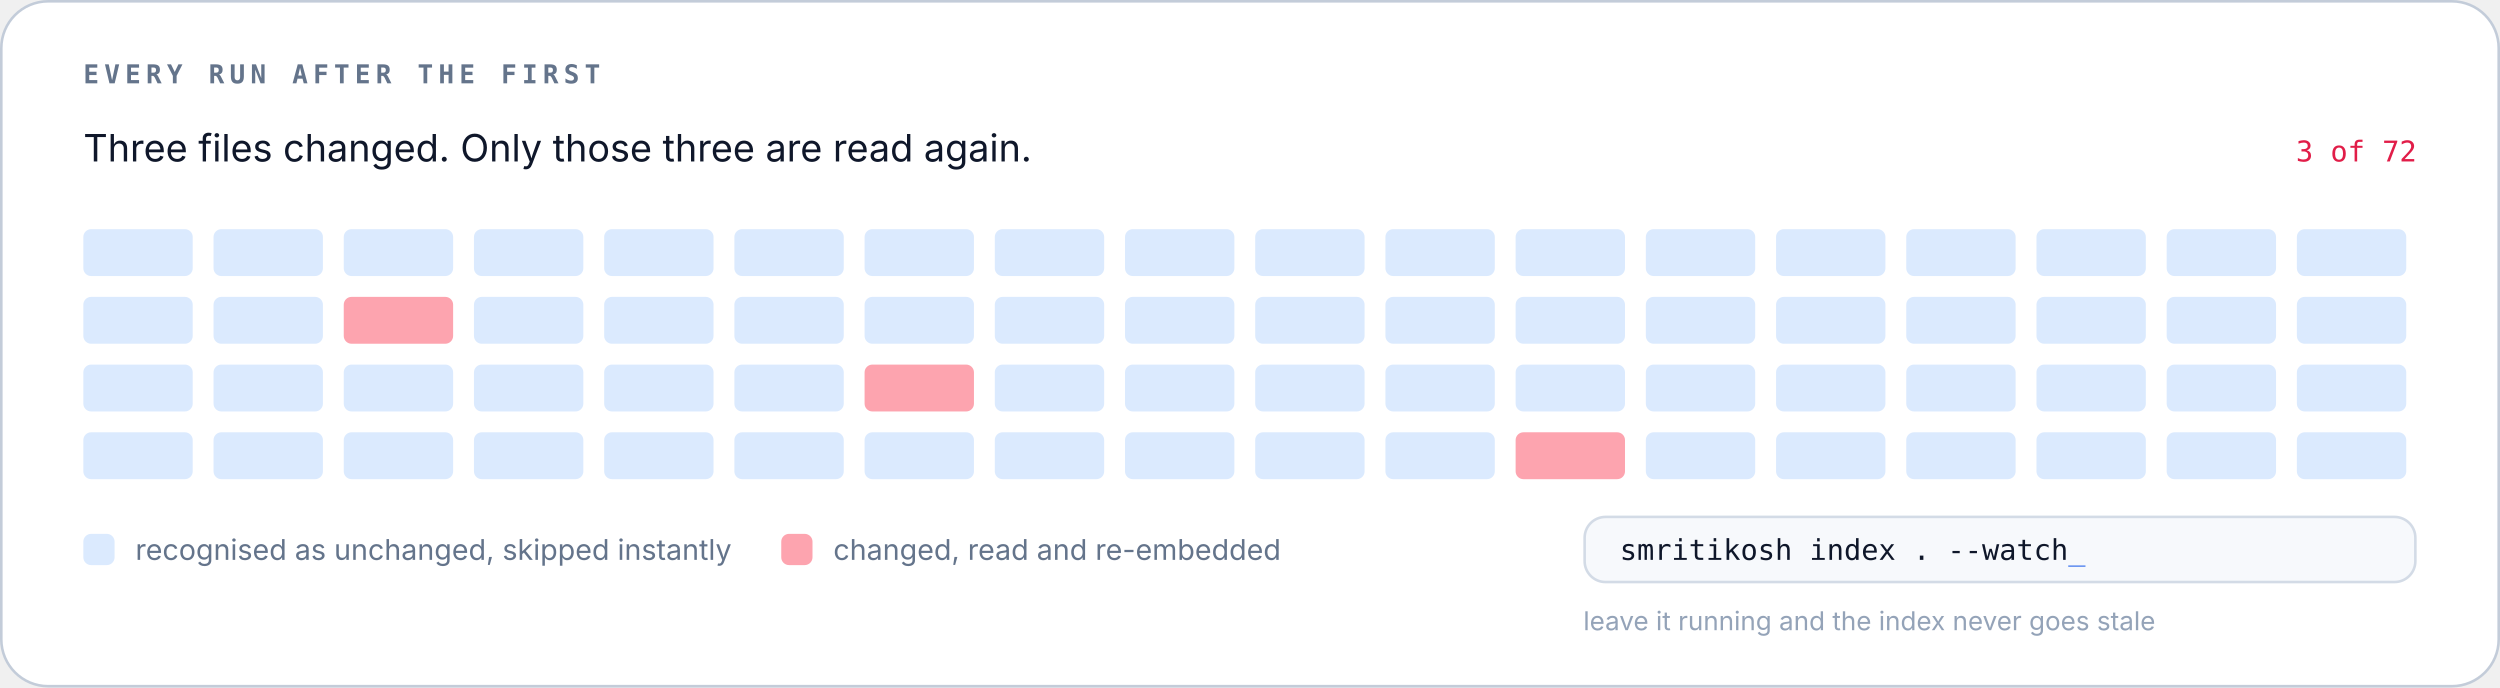
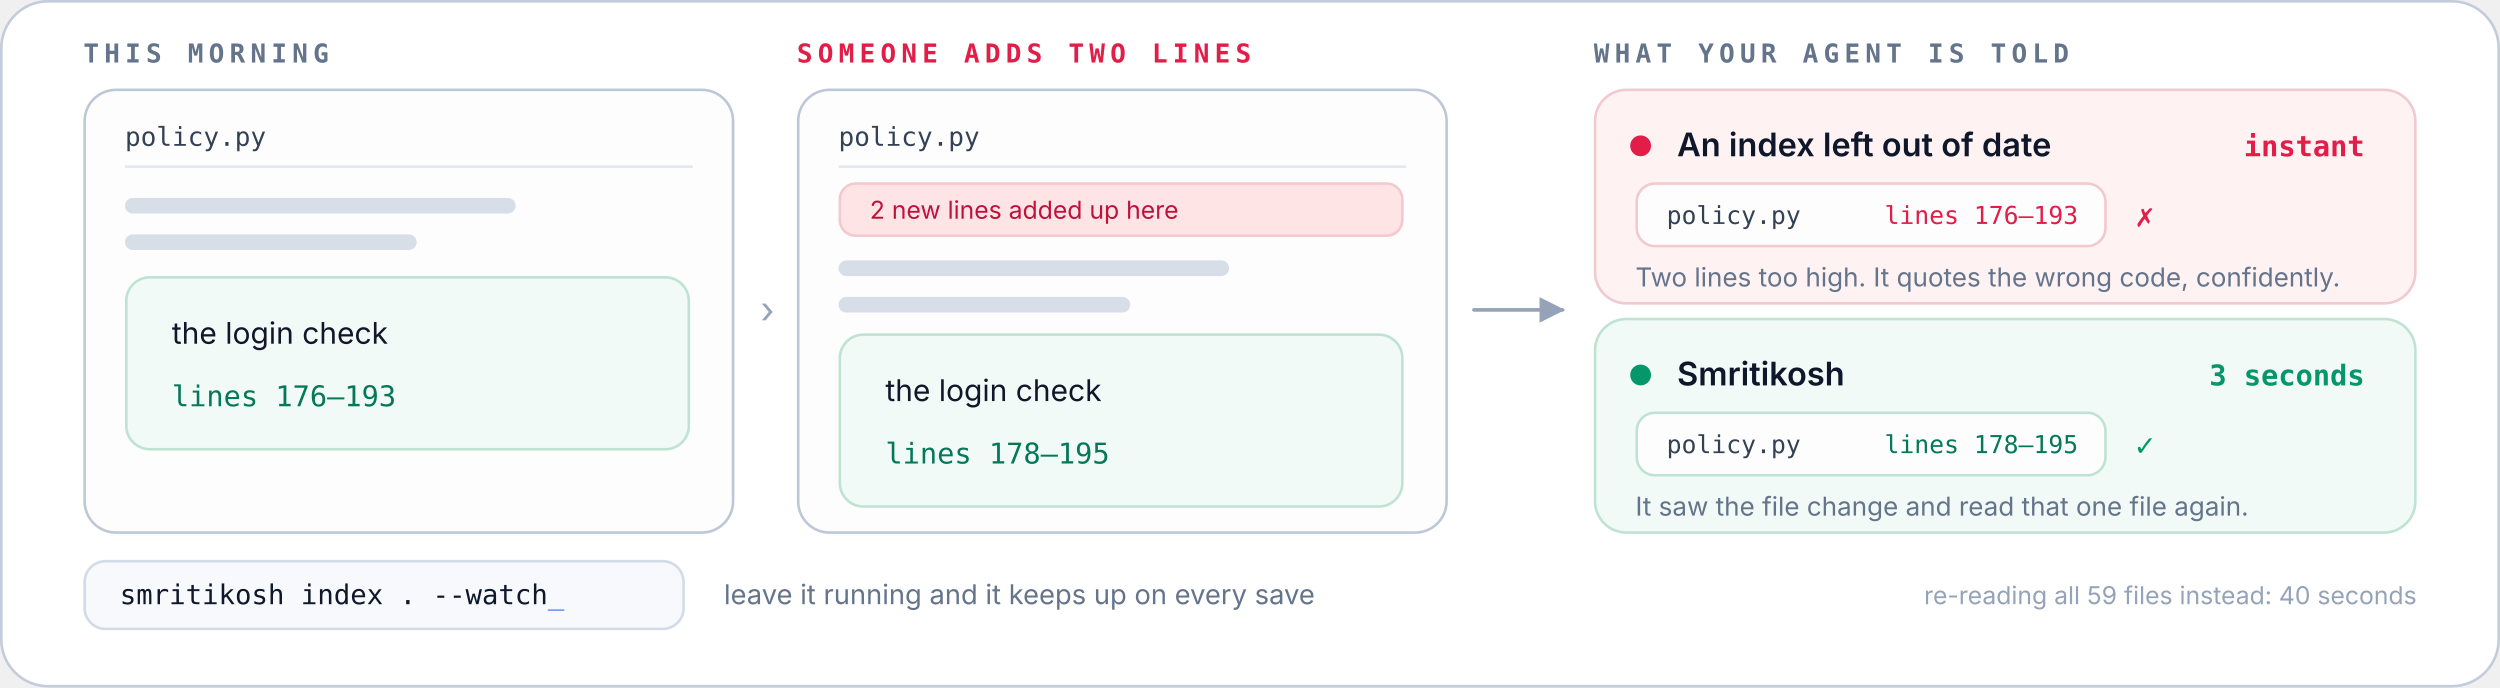
- <svg xmlns="http://www.w3.org/2000/svg" viewBox="0 0 960 264" width="960" height="264" role="img" aria-label="A grid of 72 files after a re-index. Three of them changed and are read again; the other 69 are recognised as unchanged and skipped instantly, with their existing vectors reused. Keywords: incremental indexing, delta processing, SHA-256 file skipping, chunk memoization, watch mode.">
+ <svg xmlns="http://www.w3.org/2000/svg" viewBox="0 0 960 264" width="960" height="264" role="img" aria-label="Why an index has to keep up. Before: in the file policy.py, the login check sits at lines 176 to 193. Then someone adds two new lines near the top of that file, and everything below them moves down, so the login check now sits at lines 178 to 195. An index that was not updated still answers lines 176 to 193: that answer is instant, it is two lines too high, and it quotes the wrong code. Smritikosh notices the file changed, reads that one file again in 3 seconds, and answers lines 178 to 195. Leave smritikosh index with the watch flag running and it keeps up on every save; re-reading all 59 files in the project instead would take 40 seconds. Keywords: stale index, line numbers moved, exact citations, incremental update, watch mode, always fresh.">
  <defs>
+     <marker id="pl-arrow" viewBox="0 0 10 10" refX="9" refY="5" markerWidth="7" markerHeight="7" orient="auto">
+       <path d="M0 0 L10 5 L0 10 z" fill="#94A3B8" />
+     </marker>
    <style>
      .sans{font-family:Inter,-apple-system,BlinkMacSystemFont,"Segoe UI",Roboto,Helvetica,Arial,sans-serif}
      .mono{font-family:"JetBrains Mono",ui-monospace,SFMono-Regular,Menlo,Consolas,monospace}
      .cap{font-size:10px;letter-spacing:.2em;font-weight:700}
      .ink{fill:#0F172A}
      .mut{fill:#64748B}
      .faint{fill:#94A3B8}

-       .changed { animation: sk-changed 2.2s ease-in-out infinite; }
-       @keyframes sk-changed { 0%,100% { opacity:1 } 50% { opacity:.38 } }
+       .drop { animation: pl-drop 4.4s ease-in-out infinite; }
+       @keyframes pl-drop { 0%,20% { transform:translateY(-24px) } 38%,100% { transform:translateY(0) } }

-       .type { animation: sk-type 5s steps(1,end) infinite; }
-       @keyframes sk-type { 0%,48% { opacity:1 } 50%,98% { opacity:0 } 100% { opacity:1 } }
+       .show { animation: pl-show 4.4s ease-in-out infinite; }
+       @keyframes pl-show { 0%,22% { opacity:0 } 42%,100% { opacity:1 } }
+ 
+       .late { animation: pl-late 4.4s ease-in-out infinite; }
+       @keyframes pl-late { 0%,48% { opacity:.25 } 60%,100% { opacity:1 } }
+ 
+       .type { animation: pl-type 1.1s steps(1,end) infinite; }
+       @keyframes pl-type { 0%,50% { opacity:1 } 51%,100% { opacity:0 } }

      @media (prefers-reduced-motion: reduce) {
-         .changed,.type { animation:none }
+         .drop,.show,.late,.type { animation:none; opacity:1; transform:none }
      }
    </style>
  </defs>
  <rect x="0.5" y="0.5" width="959" height="263" rx="18" fill="#FFFFFF" stroke="#C3CCD9" />
-   <text class="mono cap" x="32" y="32" fill="#64748B">EVERY RUN AFTER THE FIRST</text>
-   <text class="sans ink" x="32" y="62" font-size="14.5">Three files changed. Only those three are read again.</text>
-   <text class="mono" x="928" y="62" font-size="11" fill="#E11D48" text-anchor="end">3 of 72</text>
-   <g fill="#DBEAFE">
-     <rect x="32" y="88" width="42" height="18" rx="3" />
-     <rect x="82" y="88" width="42" height="18" rx="3" />
-     <rect x="132" y="88" width="42" height="18" rx="3" />
-     <rect x="182" y="88" width="42" height="18" rx="3" />
-     <rect x="232" y="88" width="42" height="18" rx="3" />
-     <rect x="282" y="88" width="42" height="18" rx="3" />
-     <rect x="332" y="88" width="42" height="18" rx="3" />
-     <rect x="382" y="88" width="42" height="18" rx="3" />
-     <rect x="432" y="88" width="42" height="18" rx="3" />
-     <rect x="482" y="88" width="42" height="18" rx="3" />
-     <rect x="532" y="88" width="42" height="18" rx="3" />
-     <rect x="582" y="88" width="42" height="18" rx="3" />
-     <rect x="632" y="88" width="42" height="18" rx="3" />
-     <rect x="682" y="88" width="42" height="18" rx="3" />
-     <rect x="732" y="88" width="42" height="18" rx="3" />
-     <rect x="782" y="88" width="42" height="18" rx="3" />
-     <rect x="832" y="88" width="42" height="18" rx="3" />
-     <rect x="882" y="88" width="42" height="18" rx="3" />
-     <rect x="32" y="114" width="42" height="18" rx="3" />
-     <rect x="82" y="114" width="42" height="18" rx="3" />
-     <rect class="changed" fill="#FDA4AF" x="132" y="114" width="42" height="18" rx="3" />
-     <rect x="182" y="114" width="42" height="18" rx="3" />
-     <rect x="232" y="114" width="42" height="18" rx="3" />
-     <rect x="282" y="114" width="42" height="18" rx="3" />
-     <rect x="332" y="114" width="42" height="18" rx="3" />
-     <rect x="382" y="114" width="42" height="18" rx="3" />
-     <rect x="432" y="114" width="42" height="18" rx="3" />
-     <rect x="482" y="114" width="42" height="18" rx="3" />
-     <rect x="532" y="114" width="42" height="18" rx="3" />
-     <rect x="582" y="114" width="42" height="18" rx="3" />
-     <rect x="632" y="114" width="42" height="18" rx="3" />
-     <rect x="682" y="114" width="42" height="18" rx="3" />
-     <rect x="732" y="114" width="42" height="18" rx="3" />
-     <rect x="782" y="114" width="42" height="18" rx="3" />
-     <rect x="832" y="114" width="42" height="18" rx="3" />
-     <rect x="882" y="114" width="42" height="18" rx="3" />
-     <rect x="32" y="140" width="42" height="18" rx="3" />
-     <rect x="82" y="140" width="42" height="18" rx="3" />
-     <rect x="132" y="140" width="42" height="18" rx="3" />
-     <rect x="182" y="140" width="42" height="18" rx="3" />
-     <rect x="232" y="140" width="42" height="18" rx="3" />
-     <rect x="282" y="140" width="42" height="18" rx="3" />
-     <rect class="changed" fill="#FDA4AF" x="332" y="140" width="42" height="18" rx="3" style="animation-delay:.45s" />
-     <rect x="382" y="140" width="42" height="18" rx="3" />
-     <rect x="432" y="140" width="42" height="18" rx="3" />
-     <rect x="482" y="140" width="42" height="18" rx="3" />
-     <rect x="532" y="140" width="42" height="18" rx="3" />
-     <rect x="582" y="140" width="42" height="18" rx="3" />
-     <rect x="632" y="140" width="42" height="18" rx="3" />
-     <rect x="682" y="140" width="42" height="18" rx="3" />
-     <rect x="732" y="140" width="42" height="18" rx="3" />
-     <rect x="782" y="140" width="42" height="18" rx="3" />
-     <rect x="832" y="140" width="42" height="18" rx="3" />
-     <rect x="882" y="140" width="42" height="18" rx="3" />
-     <rect x="32" y="166" width="42" height="18" rx="3" />
-     <rect x="82" y="166" width="42" height="18" rx="3" />
-     <rect x="132" y="166" width="42" height="18" rx="3" />
-     <rect x="182" y="166" width="42" height="18" rx="3" />
-     <rect x="232" y="166" width="42" height="18" rx="3" />
-     <rect x="282" y="166" width="42" height="18" rx="3" />
-     <rect x="332" y="166" width="42" height="18" rx="3" />
-     <rect x="382" y="166" width="42" height="18" rx="3" />
-     <rect x="432" y="166" width="42" height="18" rx="3" />
-     <rect x="482" y="166" width="42" height="18" rx="3" />
-     <rect x="532" y="166" width="42" height="18" rx="3" />
-     <rect class="changed" fill="#FDA4AF" x="582" y="166" width="42" height="18" rx="3" style="animation-delay:.9s" />
-     <rect x="632" y="166" width="42" height="18" rx="3" />
-     <rect x="682" y="166" width="42" height="18" rx="3" />
-     <rect x="732" y="166" width="42" height="18" rx="3" />
-     <rect x="782" y="166" width="42" height="18" rx="3" />
-     <rect x="832" y="166" width="42" height="18" rx="3" />
-     <rect x="882" y="166" width="42" height="18" rx="3" />
+   <g class="mono cap">
+     <text x="32" y="24" fill="#64748B">THIS MORNING</text>
+     <text x="306" y="24" fill="#E11D48">SOMEONE ADDS TWO LINES</text>
+     <text x="612" y="24" fill="#64748B">WHAT YOUR AGENT IS TOLD</text>
  </g>
-   <rect x="32" y="205" width="12" height="12" rx="3" fill="#DBEAFE" />
-   <text class="sans mut" x="52" y="215" font-size="11">recognised as unchanged, skipped instantly</text>
-   <rect x="300" y="205" width="12" height="12" rx="3" fill="#FDA4AF" />
-   <text class="sans mut" x="320" y="215" font-size="11">changed, read and re-embedded</text>
-   <rect x="608.5" y="198.5" width="319" height="25" rx="8" fill="#F7F9FC" stroke="#D3DBE6" />
-   <text class="mono ink" x="622" y="215" font-size="11">smritikosh index . --watch<tspan class="type" fill="#2563EB">_</tspan>
+   <rect x="32.5" y="34.5" width="249" height="170" rx="12" fill="#FDFDFD" stroke="#BDC7D7" />
+   <text class="mono" x="48" y="56" font-size="10" fill="#334155">policy.py</text>
+   <line x1="48" y1="64" x2="266" y2="64" stroke="#E2E8F0" />
+   <g fill="#D7DEE8">
+     <rect x="48" y="76" width="150" height="6" rx="3" />
+     <rect x="48" y="90" width="112" height="6" rx="3" />
+   </g>
+   <rect x="48.5" y="106.5" width="216" height="66" rx="9" fill="#F1FAF6" stroke="#BFE3D3" />
+   <text class="sans ink" x="66" y="132" font-size="11.5">the login check</text>
+   <text class="mono" x="66" y="156" font-size="11" fill="#047857">lines 176–193</text>
+   <text class="sans faint" x="292" y="124" font-size="14">›</text>
+   <rect x="306.5" y="34.5" width="249" height="170" rx="12" fill="#FDFDFD" stroke="#BDC7D7" />
+   <text class="mono" x="322" y="56" font-size="10" fill="#334155">policy.py</text>
+   <line x1="322" y1="64" x2="540" y2="64" stroke="#E2E8F0" />
+   <rect x="322.5" y="70.5" width="216" height="20" rx="6" fill="#FFE4E6" stroke="#F2C9CF" />
+   <text class="sans" x="334" y="84" font-size="9.5" fill="#BE123C">2 new lines added up here</text>
+   <g class="drop">
+     <g fill="#D7DEE8">
+       <rect x="322" y="100" width="150" height="6" rx="3" />
+       <rect x="322" y="114" width="112" height="6" rx="3" />
+     </g>
+     <rect x="322.5" y="128.5" width="216" height="66" rx="9" fill="#F1FAF6" stroke="#BFE3D3" />
+     <text class="sans ink" x="340" y="154" font-size="11.5">the login check</text>
+     <text class="mono" x="340" y="178" font-size="11" fill="#047857">lines 178–195</text>
+   </g>
+   <path d="M566 119 H 600" fill="none" stroke="#94A3B8" stroke-width="1.4" stroke-linecap="round" marker-end="url(#pl-arrow)" />
+   <rect x="612.5" y="34.5" width="315" height="82" rx="12" fill="#FEF2F3" stroke="#F2C9CF" />
+   <circle cx="630" cy="56" r="4" fill="#E11D48" />
+   <text class="sans ink" x="644" y="60" font-size="12.5" font-weight="600">An index left out of date</text>
+   <text class="mono" x="908" y="60" font-size="11" font-weight="700" fill="#E11D48" text-anchor="end">instant</text>
+   <g class="late">
+     <rect x="628.5" y="70.5" width="180" height="24" rx="7" fill="#FDFDFD" stroke="#F2C9CF" />
+     <text class="mono" x="640" y="86" font-size="9.5" fill="#334155">policy.py</text>
+     <text class="mono" x="798" y="86" font-size="9.5" fill="#E11D48" text-anchor="end">lines 176–193</text>
+     <text class="mono" x="820" y="87" font-size="12" fill="#E11D48">✗</text>
+   </g>
+   <text class="sans mut" x="628" y="110" font-size="10">Two lines too high. It quotes the wrong code, confidently.</text>
+   <rect x="612.5" y="122.5" width="315" height="82" rx="12" fill="#F1FAF6" stroke="#BFE3D3" />
+   <circle cx="630" cy="144" r="4" fill="#059669" />
+   <text class="sans ink" x="644" y="148" font-size="12.5" font-weight="600">Smritikosh</text>
+   <text class="mono" x="908" y="148" font-size="11" font-weight="700" fill="#059669" text-anchor="end">3 seconds</text>
+   <g class="show">
+     <rect x="628.5" y="158.5" width="180" height="24" rx="7" fill="#FDFDFD" stroke="#BFE3D3" />
+     <text class="mono" x="640" y="174" font-size="9.5" fill="#334155">policy.py</text>
+     <text class="mono" x="798" y="174" font-size="9.5" fill="#047857" text-anchor="end">lines 178–195</text>
+     <text class="mono" x="820" y="175" font-size="12" fill="#059669">✓</text>
+   </g>
+   <text class="sans mut" x="628" y="198" font-size="10">It saw the file change and read that one file again.</text>
+   <rect x="32.5" y="215.5" width="230" height="26" rx="8" fill="#F7F9FC" stroke="#D3DBE6" />
+   <text class="mono ink" x="46" y="232" font-size="10.5">smritikosh index . --watch<tspan class="type" fill="#2563EB">_</tspan>
  </text>
-   <text class="sans faint" x="608" y="242" font-size="10">leave it running and the index never goes stale</text>
+   <text class="sans mut" x="278" y="232" font-size="10.5">leave it running and it keeps up on every save</text>
+   <text class="sans faint" x="928" y="232" font-size="9.5" text-anchor="end">re-reading all 59 files instead: 40 seconds</text>
</svg>
